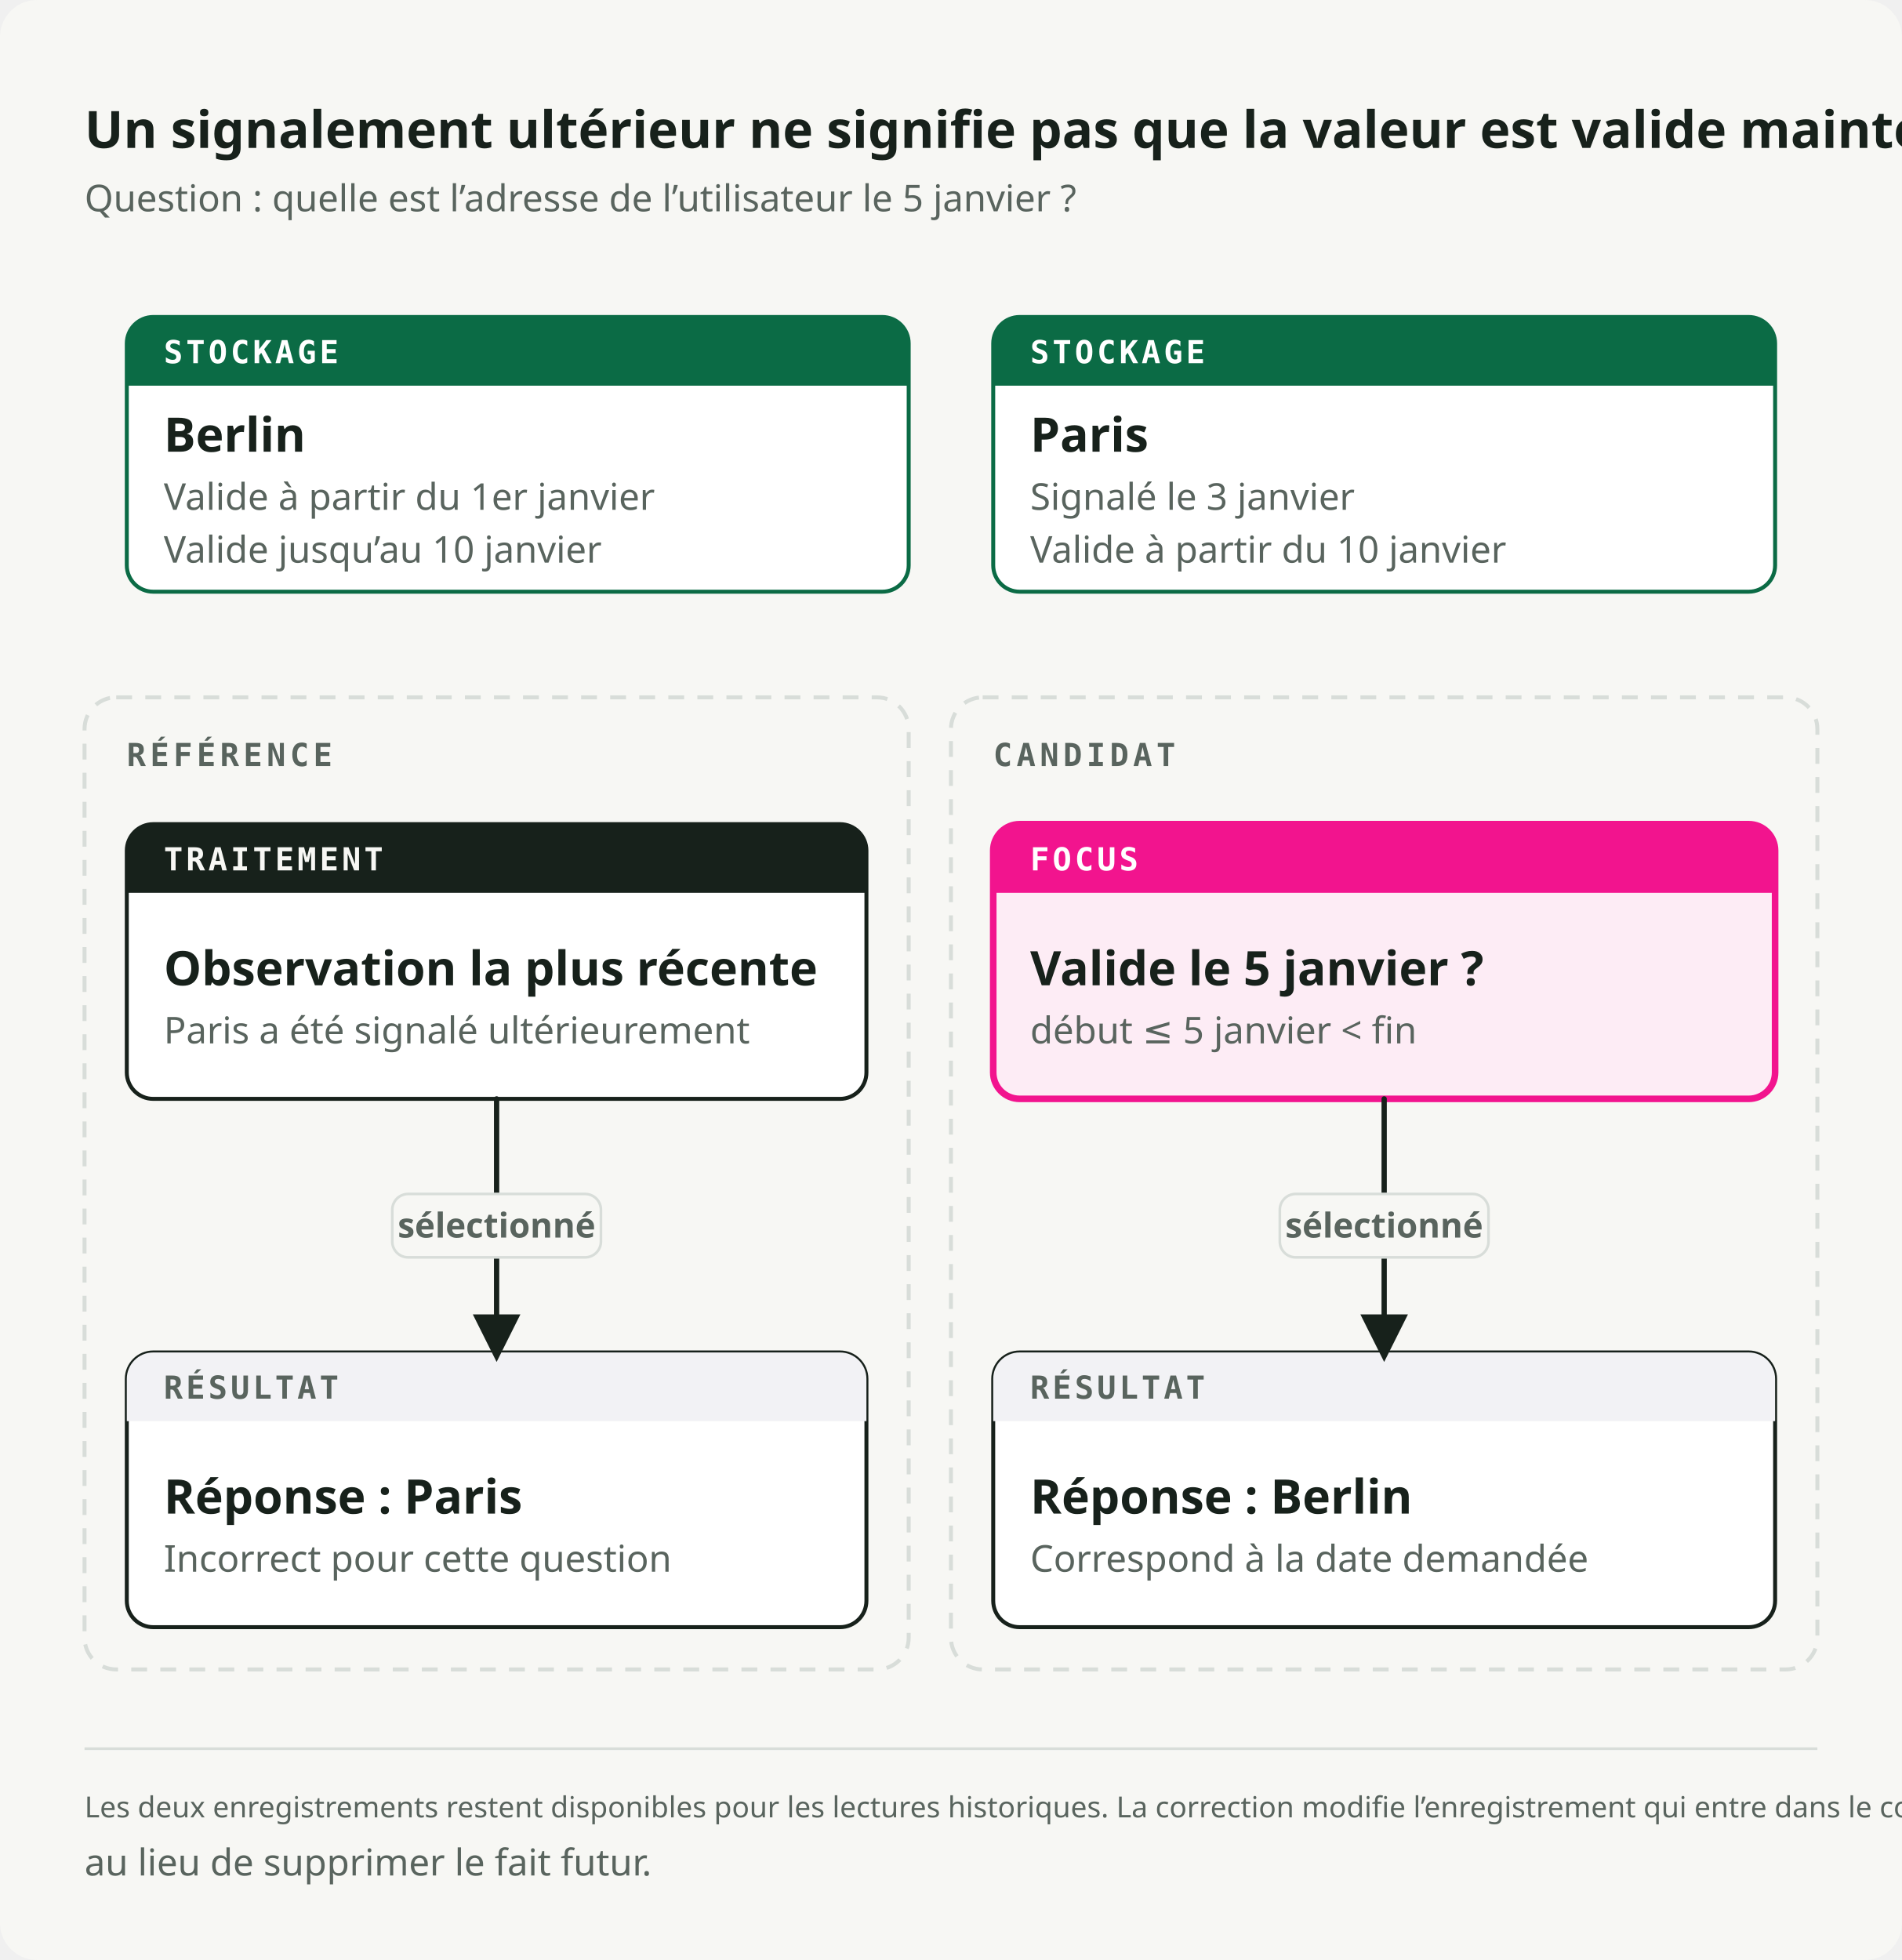
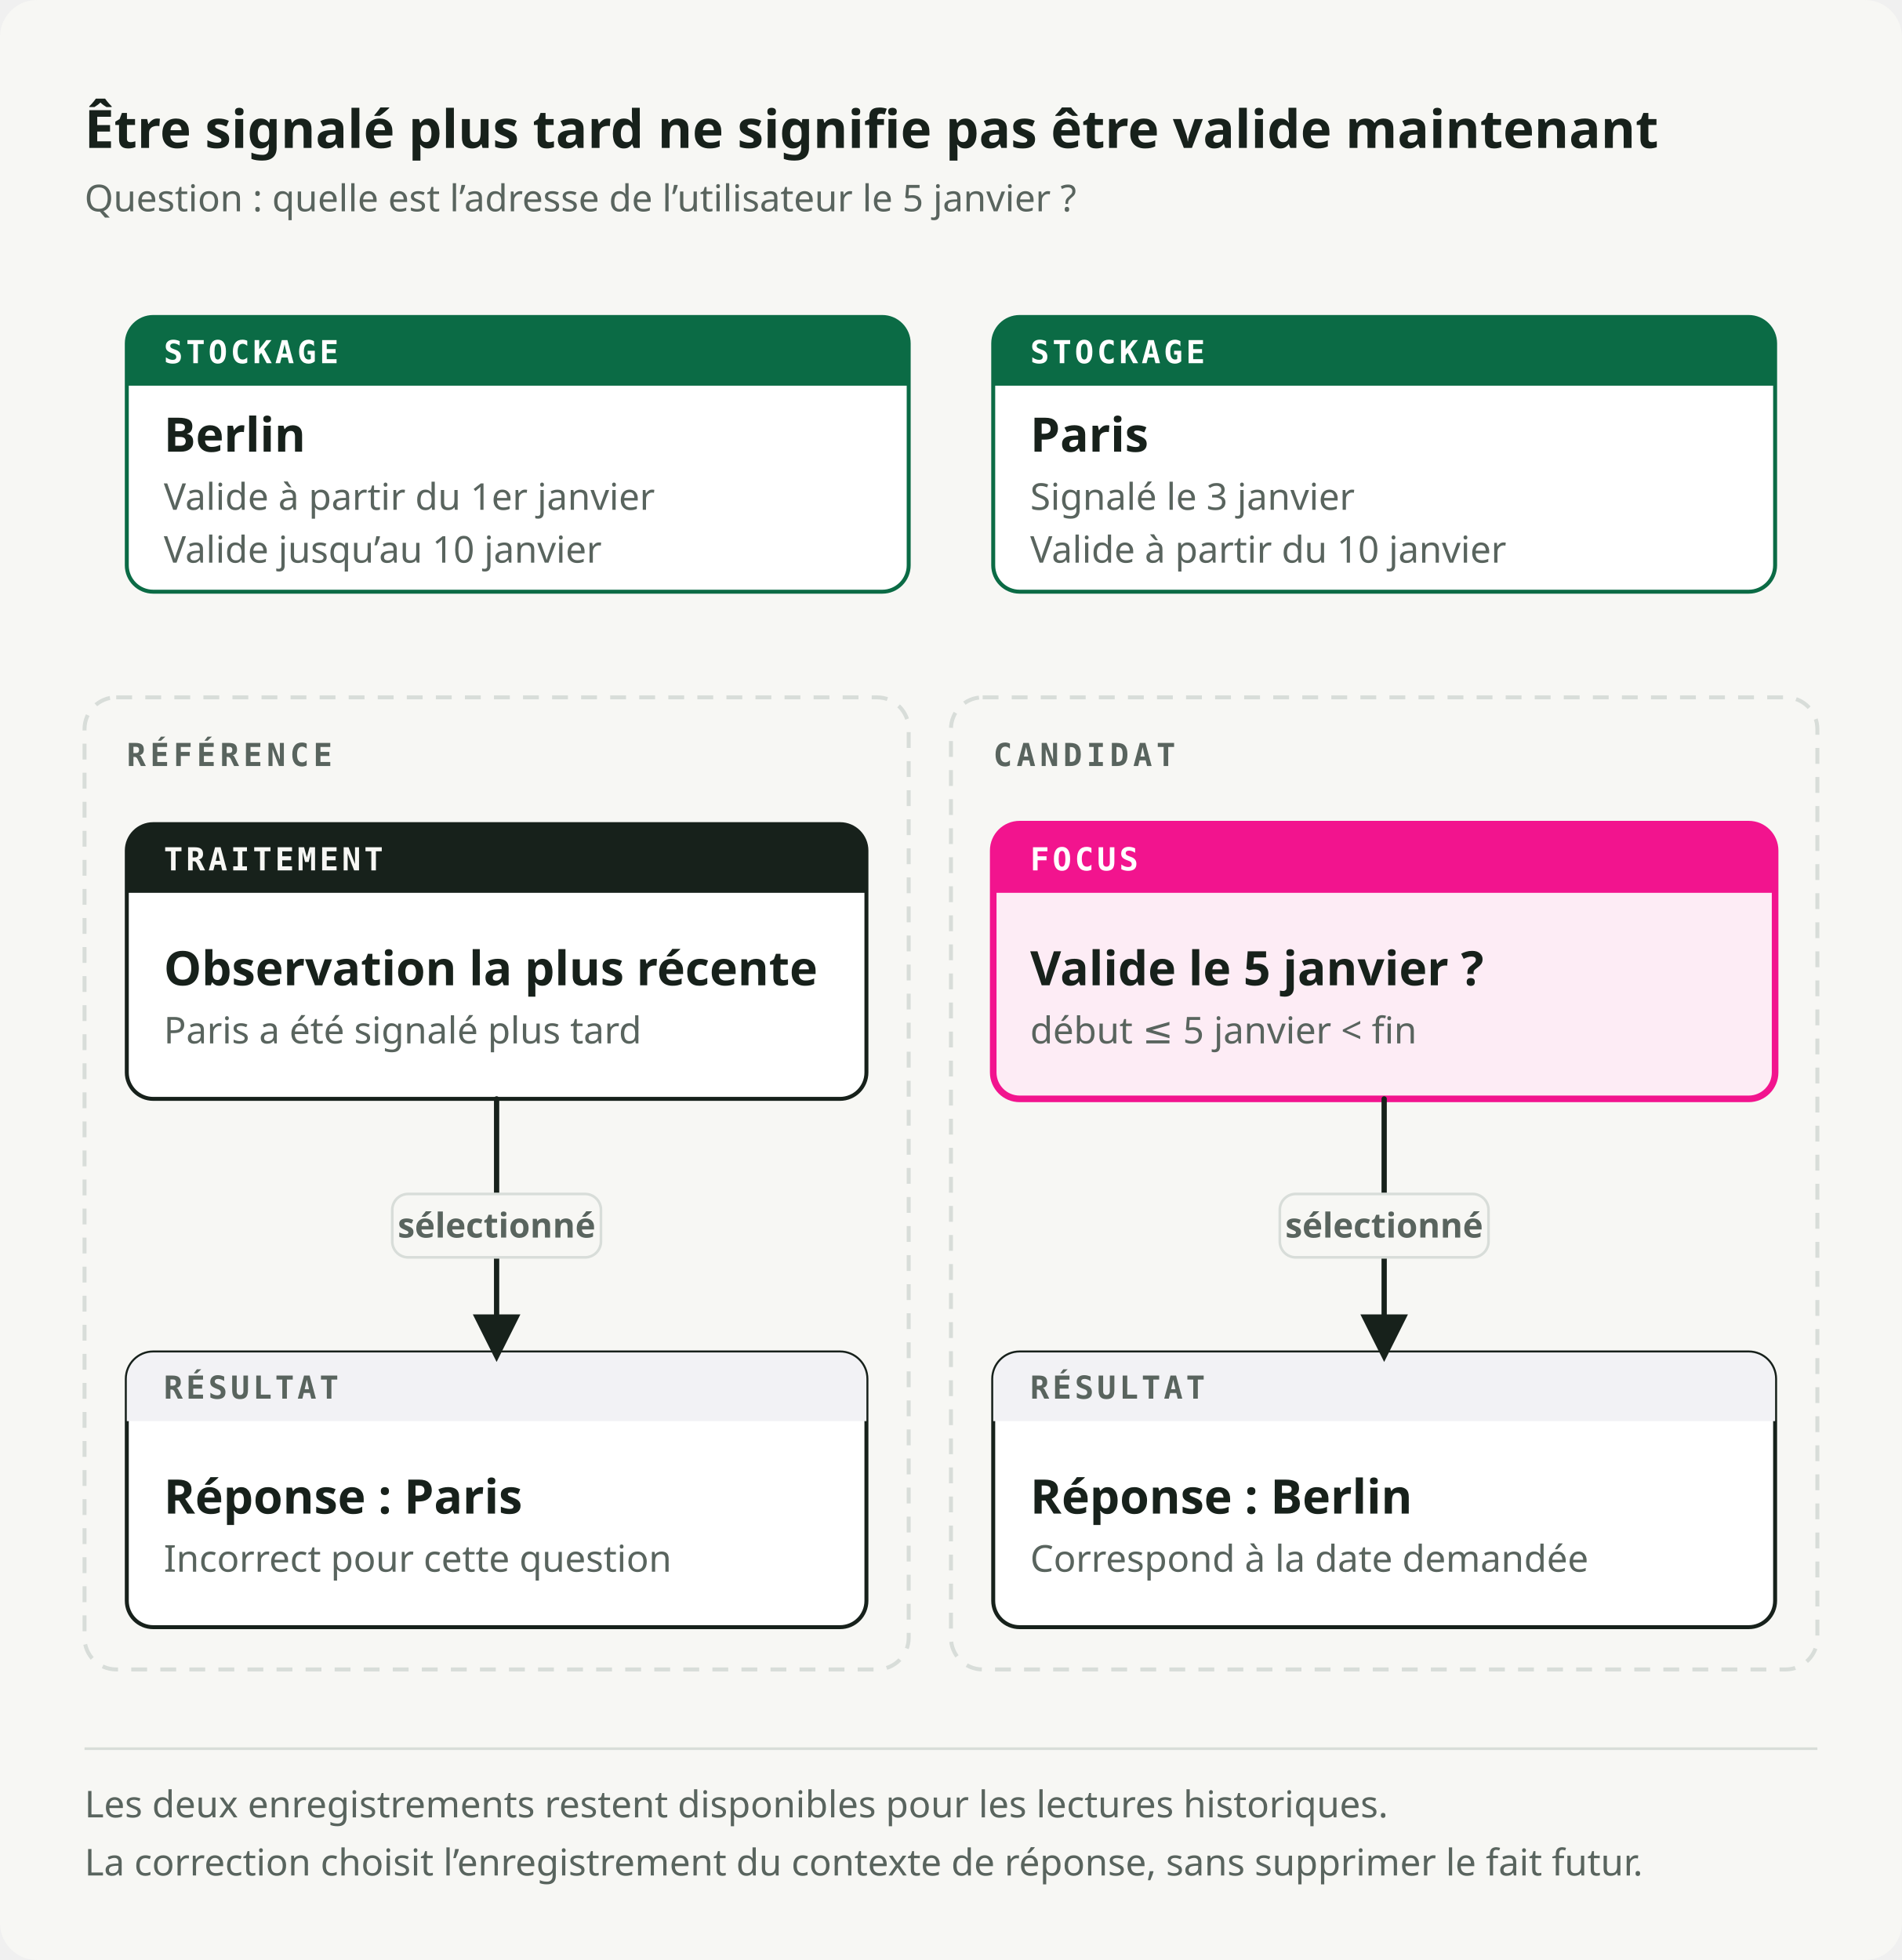
<svg xmlns="http://www.w3.org/2000/svg" viewBox="0 0 720 742" role="img" preserveAspectRatio="xMidYMid meet" data-visual-system="byte-diagram-v2" data-direction="B" data-theme="light" aria-labelledby="future-fact-title future-fact-desc" shape-rendering="geometricPrecision" text-rendering="geometricPrecision">
  <style data-visual-system="byte-diagram-v2">* { animation: none !important; }</style>
  <defs>
    <marker id="future-fact-arrow-flow" viewBox="0 0 10 10" refX="8" refY="5" markerWidth="9" markerHeight="9" orient="auto-start-reverse">
      <path d="M0 0 10 5 0 10Z" fill="#17211B" />
    </marker>
    <marker id="future-fact-arrow-fail" viewBox="0 0 10 10" refX="8" refY="5" markerWidth="9" markerHeight="9" orient="auto-start-reverse">
      <path d="M0 0 10 5 0 10Z" fill="#F2148E" />
    </marker>
  </defs>
  <rect width="720" height="742" rx="14" fill="#F7F7F4" />
-   <text x="32" y="56" font-family="Space Grotesk, IBM Plex Sans, ui-sans-serif, system-ui, sans-serif" font-size="20" font-weight="700" fill="#17211B" style="font-size: 19.5px;">Un signalement ultérieur ne signifie pas que la valeur est valide maintenant</text>
+   <text x="32" y="56" font-family="Space Grotesk, IBM Plex Sans, ui-sans-serif, system-ui, sans-serif" font-size="20" font-weight="700" fill="#17211B">Être signalé plus tard ne signifie pas être valide maintenant</text>
  <text x="32" y="80" font-family="IBM Plex Sans, ui-sans-serif, system-ui, sans-serif" font-size="14" font-weight="400" fill="#59645E">Question : quelle est l’adresse de l’utilisateur le 5 janvier ?</text>
  <path d="M58 120h276a10 10 0 0 1 10 10v84a10 10 0 0 1 -10 10h-276a10 10 0 0 1 -10 -10v-84a10 10 0 0 1 10 -10Z" fill="#FFFFFF" stroke="#0B6B45" stroke-width="1.5" />
  <path d="M58 120h276a10 10 0 0 1 10 10v16a0 0 0 0 1 -0 0h-296a0 0 0 0 1 -0 -0v-16a10 10 0 0 1 10 -10Z" fill="#0B6B45" />
  <text x="62" y="137.5" font-family="IBM Plex Mono, ui-monospace, SFMono-Regular, Menlo, monospace" font-size="12" font-weight="600" fill="#FFFFFF" letter-spacing="1.2">STOCKAGE</text>
  <text x="62" y="171" font-family="Space Grotesk, IBM Plex Sans, ui-sans-serif, system-ui, sans-serif" font-size="18" font-weight="600" fill="#17211B">Berlin</text>
  <text x="62" y="193" font-family="IBM Plex Sans, ui-sans-serif, system-ui, sans-serif" font-size="14" font-weight="400" fill="#59645E">Valide à partir du 1er janvier</text>
  <text x="62" y="213" font-family="IBM Plex Sans, ui-sans-serif, system-ui, sans-serif" font-size="14" font-weight="400" fill="#59645E">Valide jusqu’au 10 janvier</text>
  <path d="M386 120h276a10 10 0 0 1 10 10v84a10 10 0 0 1 -10 10h-276a10 10 0 0 1 -10 -10v-84a10 10 0 0 1 10 -10Z" fill="#FFFFFF" stroke="#0B6B45" stroke-width="1.5" />
  <path d="M386 120h276a10 10 0 0 1 10 10v16a0 0 0 0 1 -0 0h-296a0 0 0 0 1 -0 -0v-16a10 10 0 0 1 10 -10Z" fill="#0B6B45" />
  <text x="390" y="137.5" font-family="IBM Plex Mono, ui-monospace, SFMono-Regular, Menlo, monospace" font-size="12" font-weight="600" fill="#FFFFFF" letter-spacing="1.2">STOCKAGE</text>
  <text x="390" y="171" font-family="Space Grotesk, IBM Plex Sans, ui-sans-serif, system-ui, sans-serif" font-size="18" font-weight="600" fill="#17211B">Paris</text>
  <text x="390" y="193" font-family="IBM Plex Sans, ui-sans-serif, system-ui, sans-serif" font-size="14" font-weight="400" fill="#59645E">Signalé le 3 janvier</text>
  <text x="390" y="213" font-family="IBM Plex Sans, ui-sans-serif, system-ui, sans-serif" font-size="14" font-weight="400" fill="#59645E">Valide à partir du 10 janvier</text>
  <rect x="32" y="264" width="312" height="368" rx="12" fill="none" stroke="#D8DDD9" stroke-width="1.5" stroke-dasharray="6 5" />
  <text x="48" y="290" font-family="IBM Plex Mono, ui-monospace, SFMono-Regular, Menlo, monospace" font-size="12" font-weight="600" fill="#59645E" letter-spacing="1.6">RÉFÉRENCE</text>
  <rect x="360" y="264" width="328" height="368" rx="12" fill="none" stroke="#D8DDD9" stroke-width="1.5" stroke-dasharray="6 5" />
  <text x="376" y="290" font-family="IBM Plex Mono, ui-monospace, SFMono-Regular, Menlo, monospace" font-size="12" font-weight="600" fill="#59645E" letter-spacing="1.6">CANDIDAT</text>
  <path d="M58 312h260a10 10 0 0 1 10 10v84a10 10 0 0 1 -10 10h-260a10 10 0 0 1 -10 -10v-84a10 10 0 0 1 10 -10Z" fill="#FFFFFF" stroke="#17211B" stroke-width="1.5" />
  <path d="M58 312h260a10 10 0 0 1 10 10v16a0 0 0 0 1 -0 0h-280a0 0 0 0 1 -0 -0v-16a10 10 0 0 1 10 -10Z" fill="#17211B" />
  <text x="62" y="329.5" font-family="IBM Plex Mono, ui-monospace, SFMono-Regular, Menlo, monospace" font-size="12" font-weight="600" fill="#F7F7F4" letter-spacing="1.2">TRAITEMENT</text>
  <text x="62" y="373" font-family="Space Grotesk, IBM Plex Sans, ui-sans-serif, system-ui, sans-serif" font-size="18" font-weight="600" fill="#17211B">Observation la plus récente</text>
-   <text x="62" y="395" font-family="IBM Plex Sans, ui-sans-serif, system-ui, sans-serif" font-size="14" font-weight="400" fill="#59645E">Paris a été signalé ultérieurement</text>
+   <text x="62" y="395" font-family="IBM Plex Sans, ui-sans-serif, system-ui, sans-serif" font-size="14" font-weight="400" fill="#59645E">Paris a été signalé plus tard</text>
  <path d="M386 312h276a10 10 0 0 1 10 10v84a10 10 0 0 1 -10 10h-276a10 10 0 0 1 -10 -10v-84a10 10 0 0 1 10 -10Z" fill="#FDECF5" stroke="#F2148E" stroke-width="2.5" />
  <path d="M386 312h276a10 10 0 0 1 10 10v16a0 0 0 0 1 -0 0h-296a0 0 0 0 1 -0 -0v-16a10 10 0 0 1 10 -10Z" fill="#F2148E" />
  <text x="390" y="329.5" font-family="IBM Plex Mono, ui-monospace, SFMono-Regular, Menlo, monospace" font-size="12" font-weight="600" fill="#FFFFFF" letter-spacing="1.2">FOCUS</text>
  <text x="390" y="373" font-family="Space Grotesk, IBM Plex Sans, ui-sans-serif, system-ui, sans-serif" font-size="18" font-weight="600" fill="#17211B">Valide le 5 janvier ?</text>
  <text x="390" y="395" font-family="IBM Plex Sans, ui-sans-serif, system-ui, sans-serif" font-size="14" font-weight="400" fill="#59645E">début ≤ 5 janvier &lt; fin</text>
  <path d="M58 512h260a10 10 0 0 1 10 10v84a10 10 0 0 1 -10 10h-260a10 10 0 0 1 -10 -10v-84a10 10 0 0 1 10 -10Z" fill="#FFFFFF" stroke="#17211B" stroke-width="1.5" />
  <path d="M58 512h260a10 10 0 0 1 10 10v16a0 0 0 0 1 -0 0h-280a0 0 0 0 1 -0 -0v-16a10 10 0 0 1 10 -10Z" fill="#F2F2F5" />
  <text x="62" y="529.5" font-family="IBM Plex Mono, ui-monospace, SFMono-Regular, Menlo, monospace" font-size="12" font-weight="600" fill="#59645E" letter-spacing="1.2">RÉSULTAT</text>
  <text x="62" y="573" font-family="Space Grotesk, IBM Plex Sans, ui-sans-serif, system-ui, sans-serif" font-size="18" font-weight="600" fill="#17211B">Réponse : Paris</text>
  <text x="62" y="595" font-family="IBM Plex Sans, ui-sans-serif, system-ui, sans-serif" font-size="14" font-weight="400" fill="#59645E">Incorrect pour cette question</text>
  <path d="M386 512h276a10 10 0 0 1 10 10v84a10 10 0 0 1 -10 10h-276a10 10 0 0 1 -10 -10v-84a10 10 0 0 1 10 -10Z" fill="#FFFFFF" stroke="#17211B" stroke-width="1.5" />
  <path d="M386 512h276a10 10 0 0 1 10 10v16a0 0 0 0 1 -0 0h-296a0 0 0 0 1 -0 -0v-16a10 10 0 0 1 10 -10Z" fill="#F2F2F5" />
  <text x="390" y="529.5" font-family="IBM Plex Mono, ui-monospace, SFMono-Regular, Menlo, monospace" font-size="12" font-weight="600" fill="#59645E" letter-spacing="1.2">RÉSULTAT</text>
  <text x="390" y="573" font-family="Space Grotesk, IBM Plex Sans, ui-sans-serif, system-ui, sans-serif" font-size="18" font-weight="600" fill="#17211B">Réponse : Berlin</text>
  <text x="390" y="595" font-family="IBM Plex Sans, ui-sans-serif, system-ui, sans-serif" font-size="14" font-weight="400" fill="#59645E">Correspond à la date demandée</text>
  <path d="M188 416v96" fill="none" stroke="#17211B" stroke-width="2" stroke-linecap="round" stroke-linejoin="round" marker-end="url(#future-fact-arrow-flow)" />
  <rect x="148.5" y="452" width="79" height="24" rx="6" fill="#F7F7F4" stroke="#D8DDD9" stroke-width="1" />
  <text x="188" y="468.5" font-family="IBM Plex Sans, ui-sans-serif, system-ui, sans-serif" font-size="13" font-weight="600" fill="#59645E" text-anchor="middle">sélectionné</text>
  <path d="M524 416v96" fill="none" stroke="#17211B" stroke-width="2" stroke-linecap="round" stroke-linejoin="round" marker-end="url(#future-fact-arrow-flow)" />
  <rect x="484.5" y="452" width="79" height="24" rx="6" fill="#F7F7F4" stroke="#D8DDD9" stroke-width="1" />
  <text x="524" y="468.5" font-family="IBM Plex Sans, ui-sans-serif, system-ui, sans-serif" font-size="13" font-weight="600" fill="#59645E" text-anchor="middle">sélectionné</text>
  <path d="M32 662h656" stroke="#D8DDD9" stroke-width="1" />
-   <text x="32" y="688" font-family="IBM Plex Sans, ui-sans-serif, system-ui, sans-serif" font-size="14" font-weight="400" fill="#59645E" style="font-size: 11px;">Les deux enregistrements restent disponibles pour les lectures historiques. La correction modifie l’enregistrement qui entre dans le contexte de réponse,</text>
-   <text x="32" y="710" font-family="IBM Plex Sans, ui-sans-serif, system-ui, sans-serif" font-size="14" font-weight="400" fill="#59645E">au lieu de supprimer le fait futur.</text>
+   <text x="32" y="688" font-family="IBM Plex Sans, ui-sans-serif, system-ui, sans-serif" font-size="14" font-weight="400" fill="#59645E">Les deux enregistrements restent disponibles pour les lectures historiques.</text>
+   <text x="32" y="710" font-family="IBM Plex Sans, ui-sans-serif, system-ui, sans-serif" font-size="14" font-weight="400" fill="#59645E">La correction choisit l’enregistrement du contexte de réponse, sans supprimer le fait futur.</text>
</svg>
